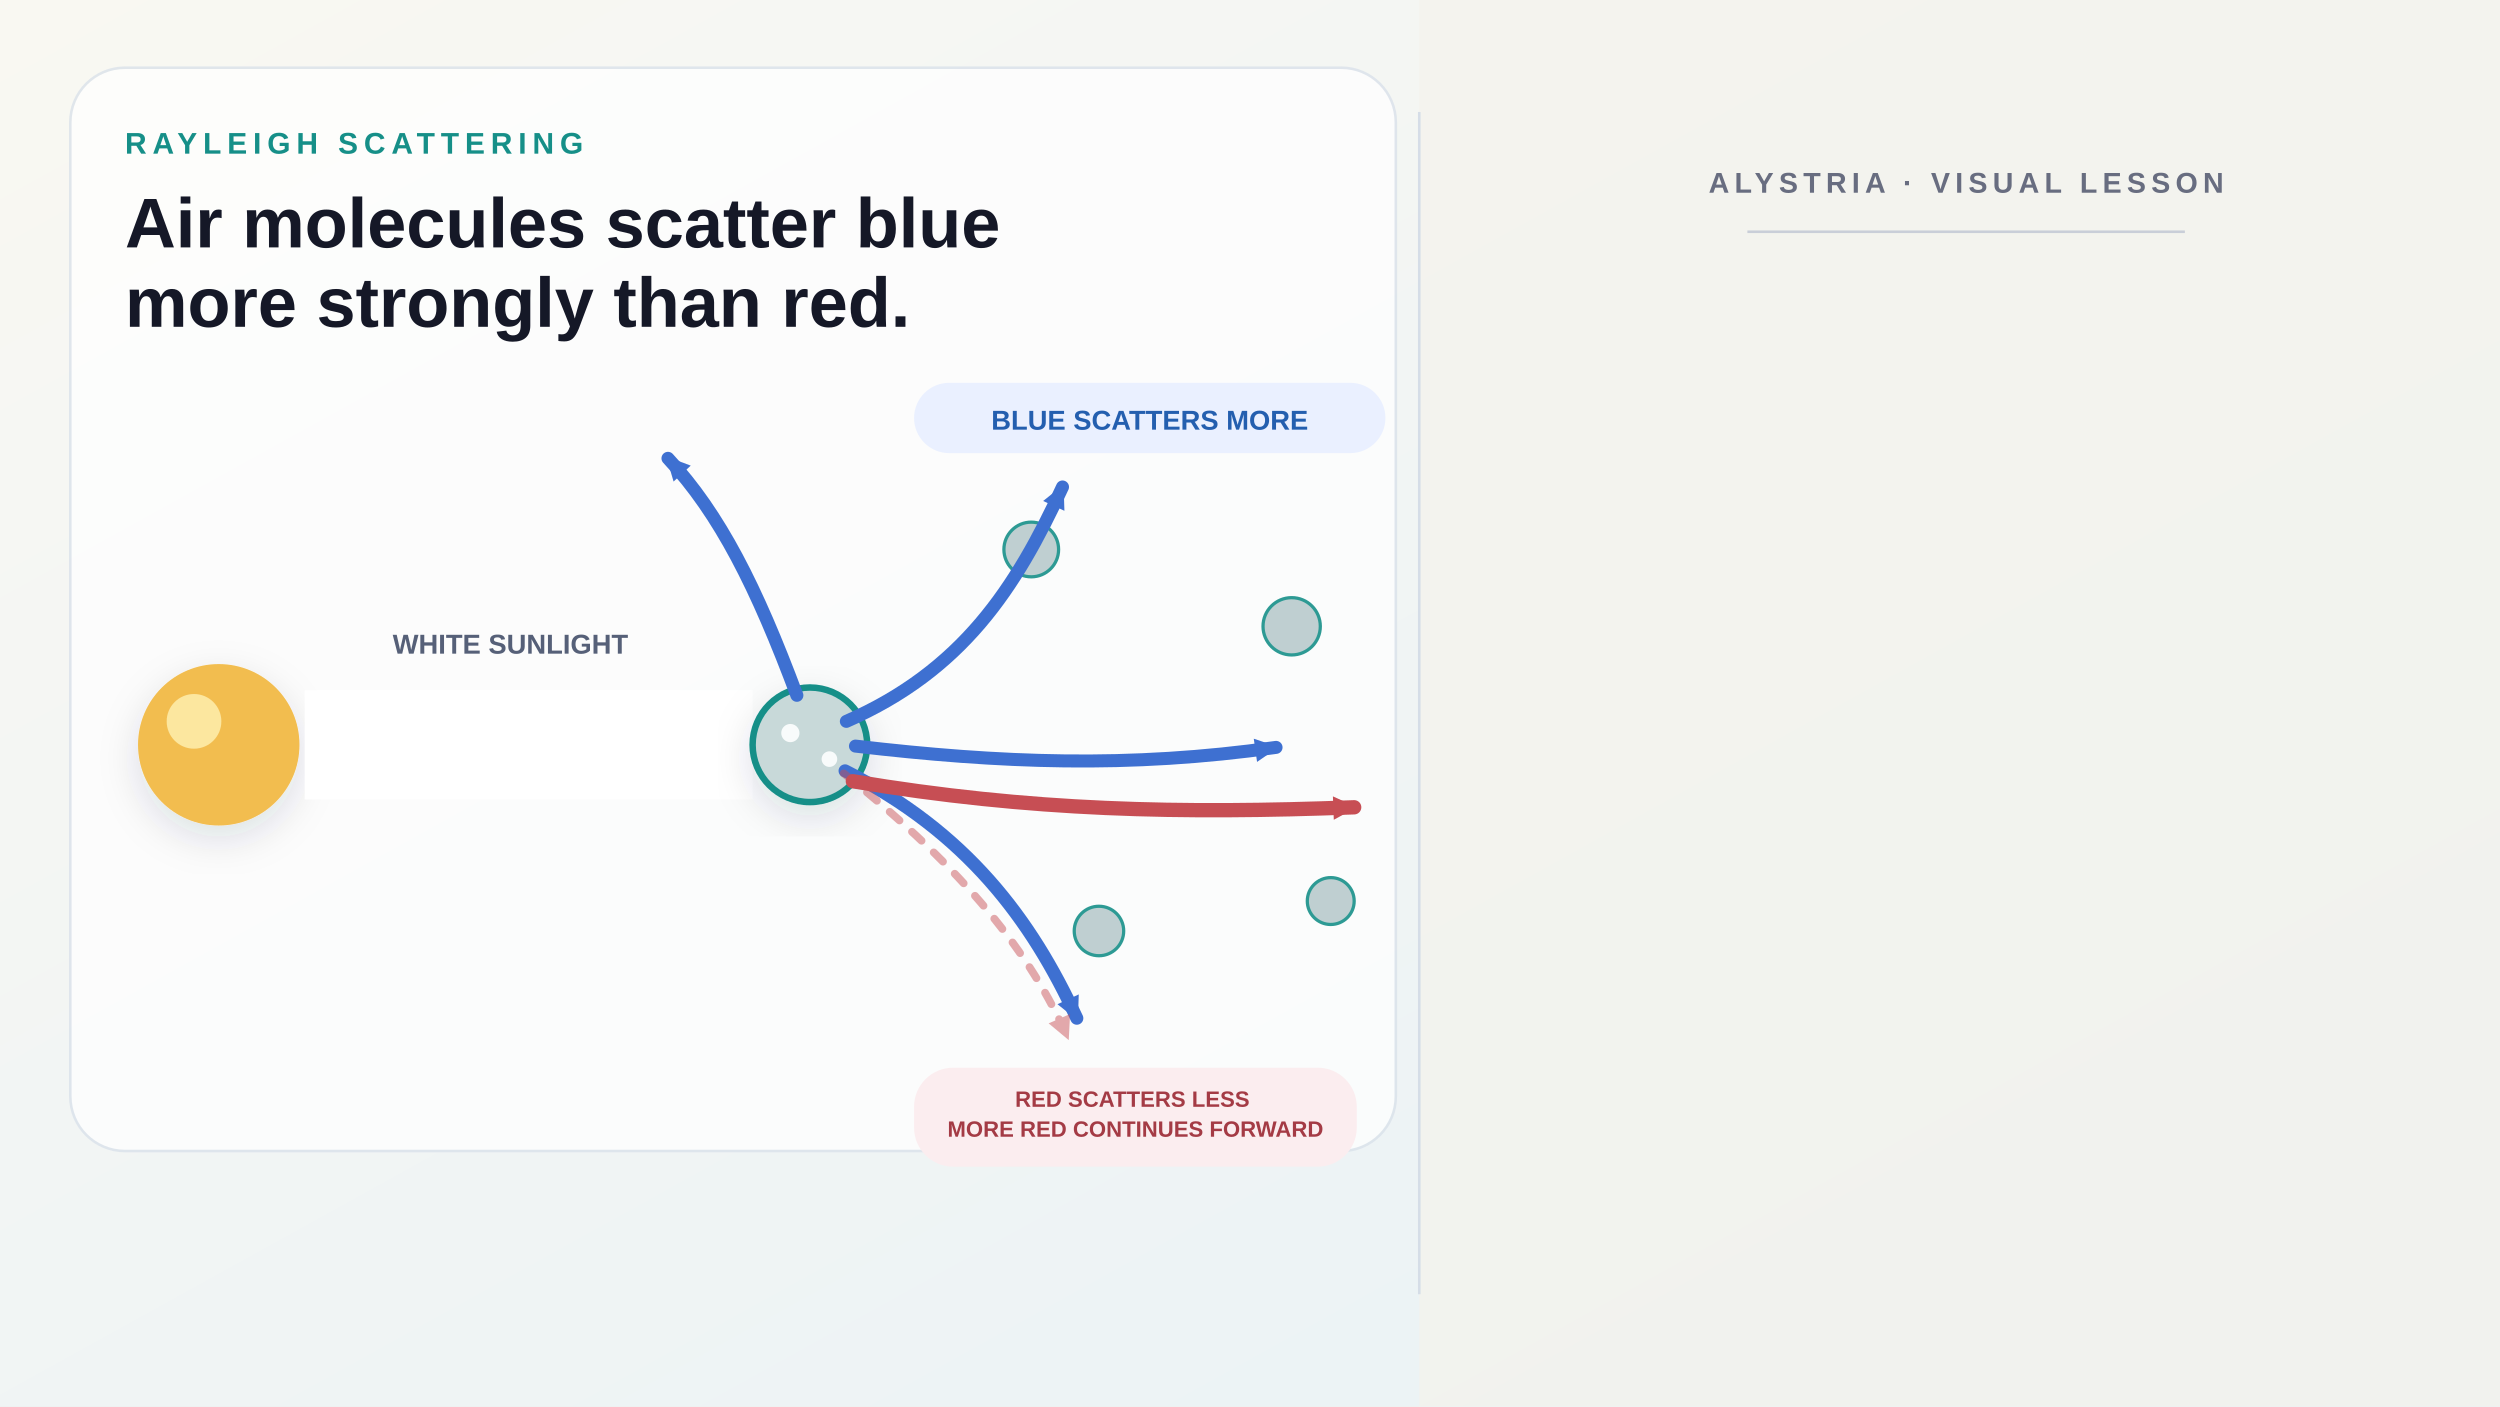
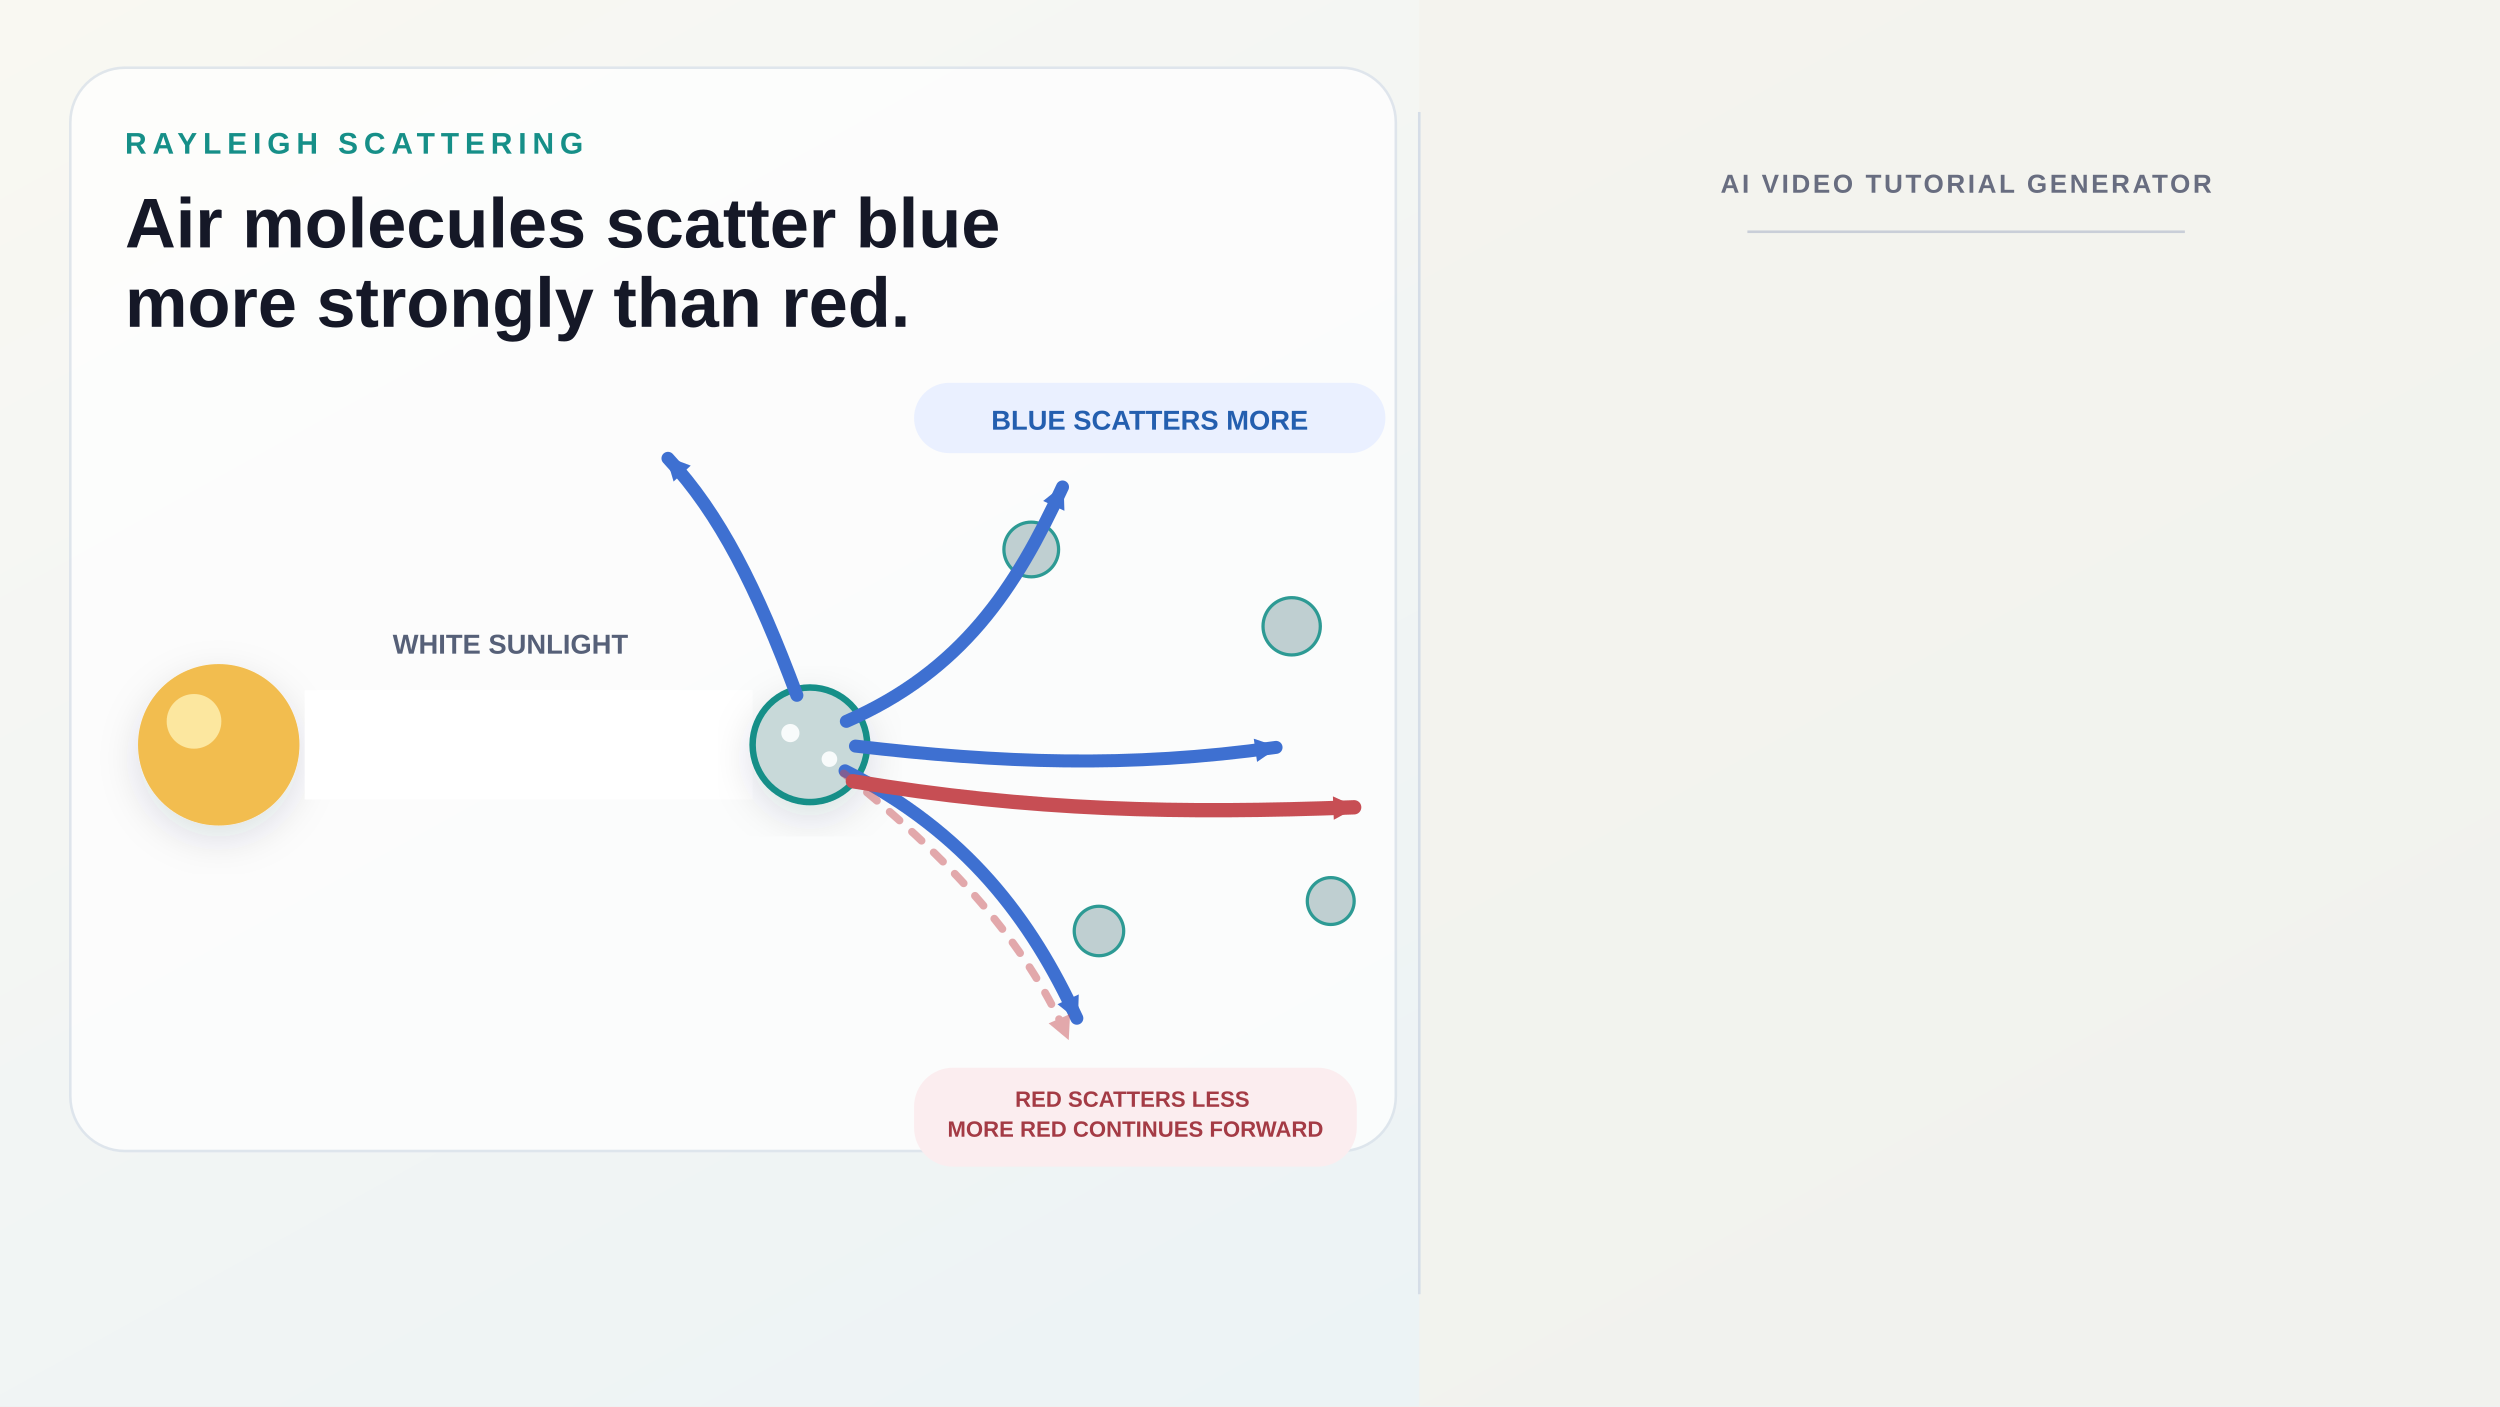
<svg xmlns="http://www.w3.org/2000/svg" width="1920" height="1080" viewBox="0 0 1920 1080" role="img" aria-labelledby="title desc">
  <defs>
    <linearGradient id="sky" x1="0" y1="0" x2="1" y2="1">
      <stop offset="0" stop-color="#F9F8F2" />
      <stop offset="1" stop-color="#E8F1F6" />
    </linearGradient>
    <filter id="shadow" x="-30%" y="-30%" width="160%" height="160%">
      <feDropShadow dx="0" dy="10" stdDeviation="15" flood-color="#1A2940" flood-opacity=".13" />
    </filter>
    <marker id="arrow-blue" markerUnits="userSpaceOnUse" markerWidth="18" markerHeight="18" refX="16" refY="9" orient="auto">
      <path d="M0 0L18 9L0 18Z" fill="#3E70D1" />
    </marker>
    <marker id="arrow-red" markerUnits="userSpaceOnUse" markerWidth="18" markerHeight="18" refX="16" refY="9" orient="auto">
      <path d="M0 0L18 9L0 18Z" fill="#C74E54" />
    </marker>
    <marker id="arrow-white" markerUnits="userSpaceOnUse" markerWidth="18" markerHeight="18" refX="16" refY="9" orient="auto">
      <path d="M0 0L18 9L0 18Z" fill="#FFFFFF" />
    </marker>
  </defs>
  <rect width="1920" height="1080" fill="url(#sky)" />
  <rect x="54" y="52" width="1018" height="832" rx="42" fill="#FFFFFF" opacity=".72" stroke="#D7DFE9" stroke-width="2" />
  <path d="M1090 0H1920V1080H1090Z" fill="#F4F2EC" opacity=".72" />
  <path d="M1090 86V994" stroke="#D5DDE7" stroke-width="2" />
-   <text x="1510" y="148" text-anchor="middle" fill="#686D80" font-family="Arial, sans-serif" font-size="22" font-weight="700" letter-spacing="4">ALYSTRIA · VISUAL LESSON</text>
+   <text x="1510" y="148" text-anchor="middle" fill="#686D80" font-family="Arial, sans-serif" font-size="20" font-weight="700" letter-spacing="2">AI VIDEO TUTORIAL GENERATOR</text>
  <path d="M1342 178H1678" stroke="#C9CED8" stroke-width="2" />
  <text x="96" y="118" fill="#168F88" font-family="Arial, sans-serif" font-size="23" font-weight="700" letter-spacing="4.5">RAYLEIGH SCATTERING</text>
  <text x="96" y="190" fill="#151827" font-family="Arial, sans-serif" font-size="54" font-weight="800">Air molecules scatter blue</text>
  <text x="96" y="251" fill="#151827" font-family="Arial, sans-serif" font-size="54" font-weight="800">more strongly than red.</text>
  <g transform="translate(92 572)">
    <g filter="url(#shadow)">
      <circle cx="76" cy="0" r="62" fill="#F2BD50" />
      <circle cx="57" cy="-18" r="21" fill="#FFF2B5" opacity=".78" />
    </g>
    <path d="M142-42H486V42H142Z" fill="#FFFFFF" opacity=".97" />
    <path d="M176 0H460" stroke="#FFFFFF" stroke-width="12" marker-end="url(#arrow-white)" />
    <text x="300" y="-70" text-anchor="middle" fill="#566078" font-family="Arial, sans-serif" font-size="21" font-weight="700">WHITE SUNLIGHT</text>
    <g transform="translate(530 0)" filter="url(#shadow)">
      <circle r="44" fill="#C8D9D9" stroke="#168F88" stroke-width="5" />
      <circle cx="-15" cy="-9" r="7" fill="#F8FBFB" />
      <circle cx="15" cy="11" r="6" fill="#F8FBFB" />
    </g>
    <g fill="#B8CACC" stroke="#168F88" stroke-width="2.5" opacity=".9">
      <circle cx="700" cy="-150" r="21" />
      <circle cx="752" cy="143" r="19" />
      <circle cx="900" cy="-91" r="22" />
      <circle cx="930" cy="120" r="18" />
    </g>
    <g fill="none" stroke="#3E70D1" stroke-width="10" stroke-linecap="round" marker-end="url(#arrow-blue)">
      <path d="M558-18C647-57 688-120 724-198" />
      <path d="M565 1C676 14 775 18 888 2" />
      <path d="M557 20C650 67 700 134 735 210" />
      <path d="M520-38C489-121 461-177 421-220" />
    </g>
    <path d="M563 28C700 51 815 53 948 48" fill="none" stroke="#C74E54" stroke-width="11" stroke-linecap="round" marker-end="url(#arrow-red)" />
    <path d="M556 22C650 97 700 161 728 225" fill="none" stroke="#C74E54" stroke-width="6" stroke-linecap="round" stroke-dasharray="10 13" opacity=".48" marker-end="url(#arrow-red)" />
    <rect x="610" y="-278" width="362" height="54" rx="27" fill="#EAF0FF" />
    <text x="791" y="-242" text-anchor="middle" fill="#245FAF" font-family="Arial, sans-serif" font-size="21" font-weight="800">BLUE SCATTERS MORE</text>
    <rect x="610" y="248" width="340" height="76" rx="30" fill="#FBEDEF" />
    <text x="780" y="278" text-anchor="middle" fill="#A43B45" font-family="Arial, sans-serif" font-size="17" font-weight="800">
      <tspan x="780">RED SCATTERS LESS</tspan>
      <tspan x="780" dy="23">MORE RED CONTINUES FORWARD</tspan>
    </text>
  </g>
</svg>
